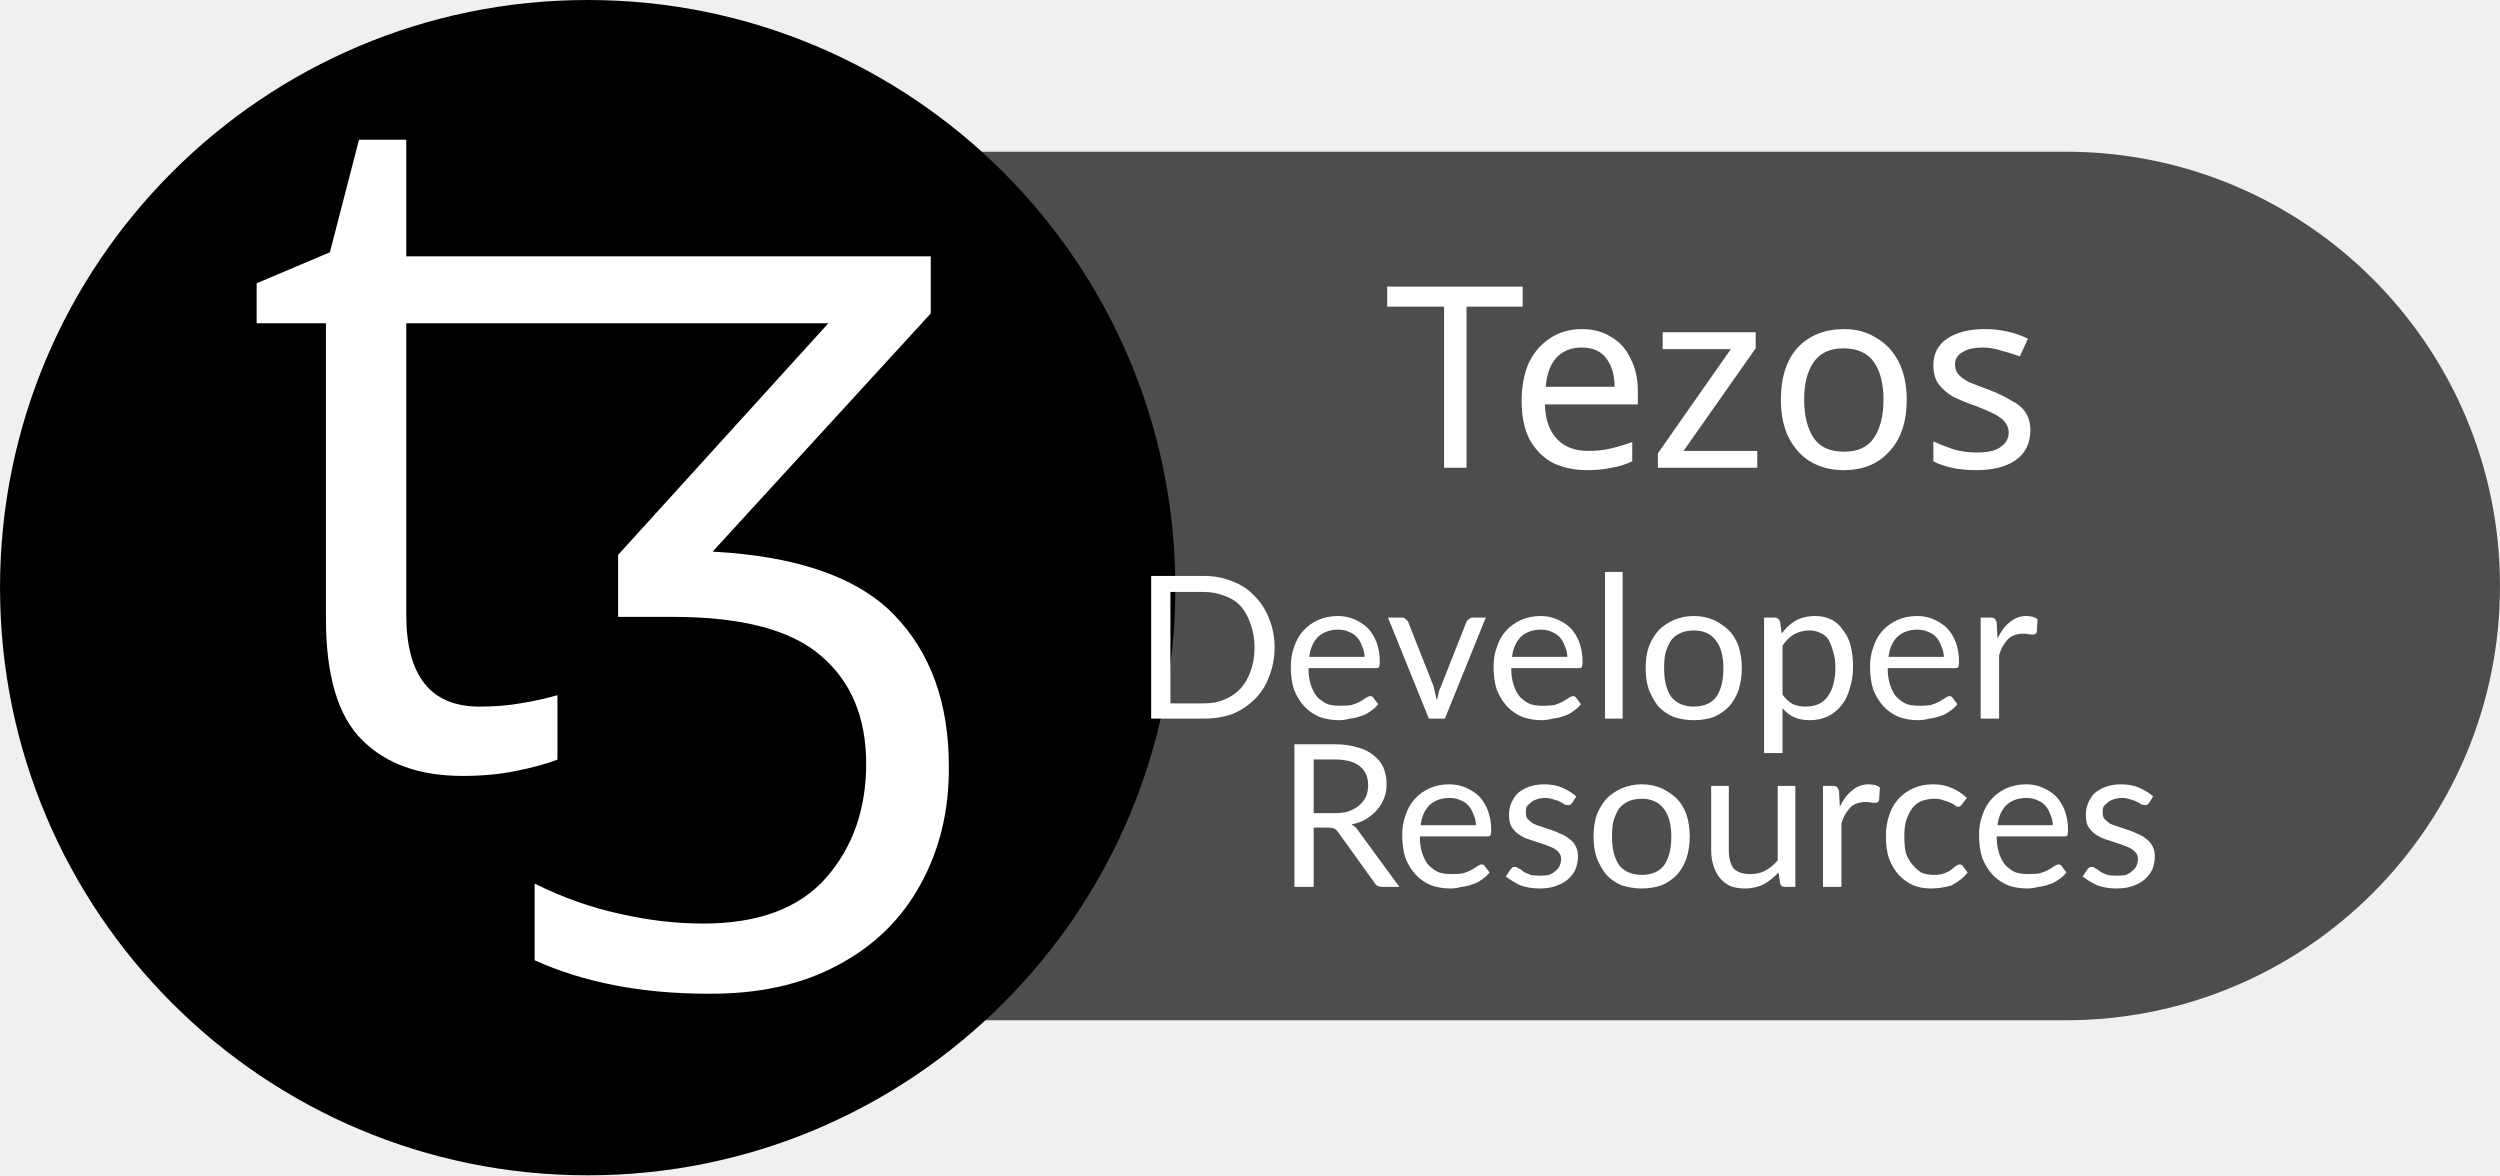
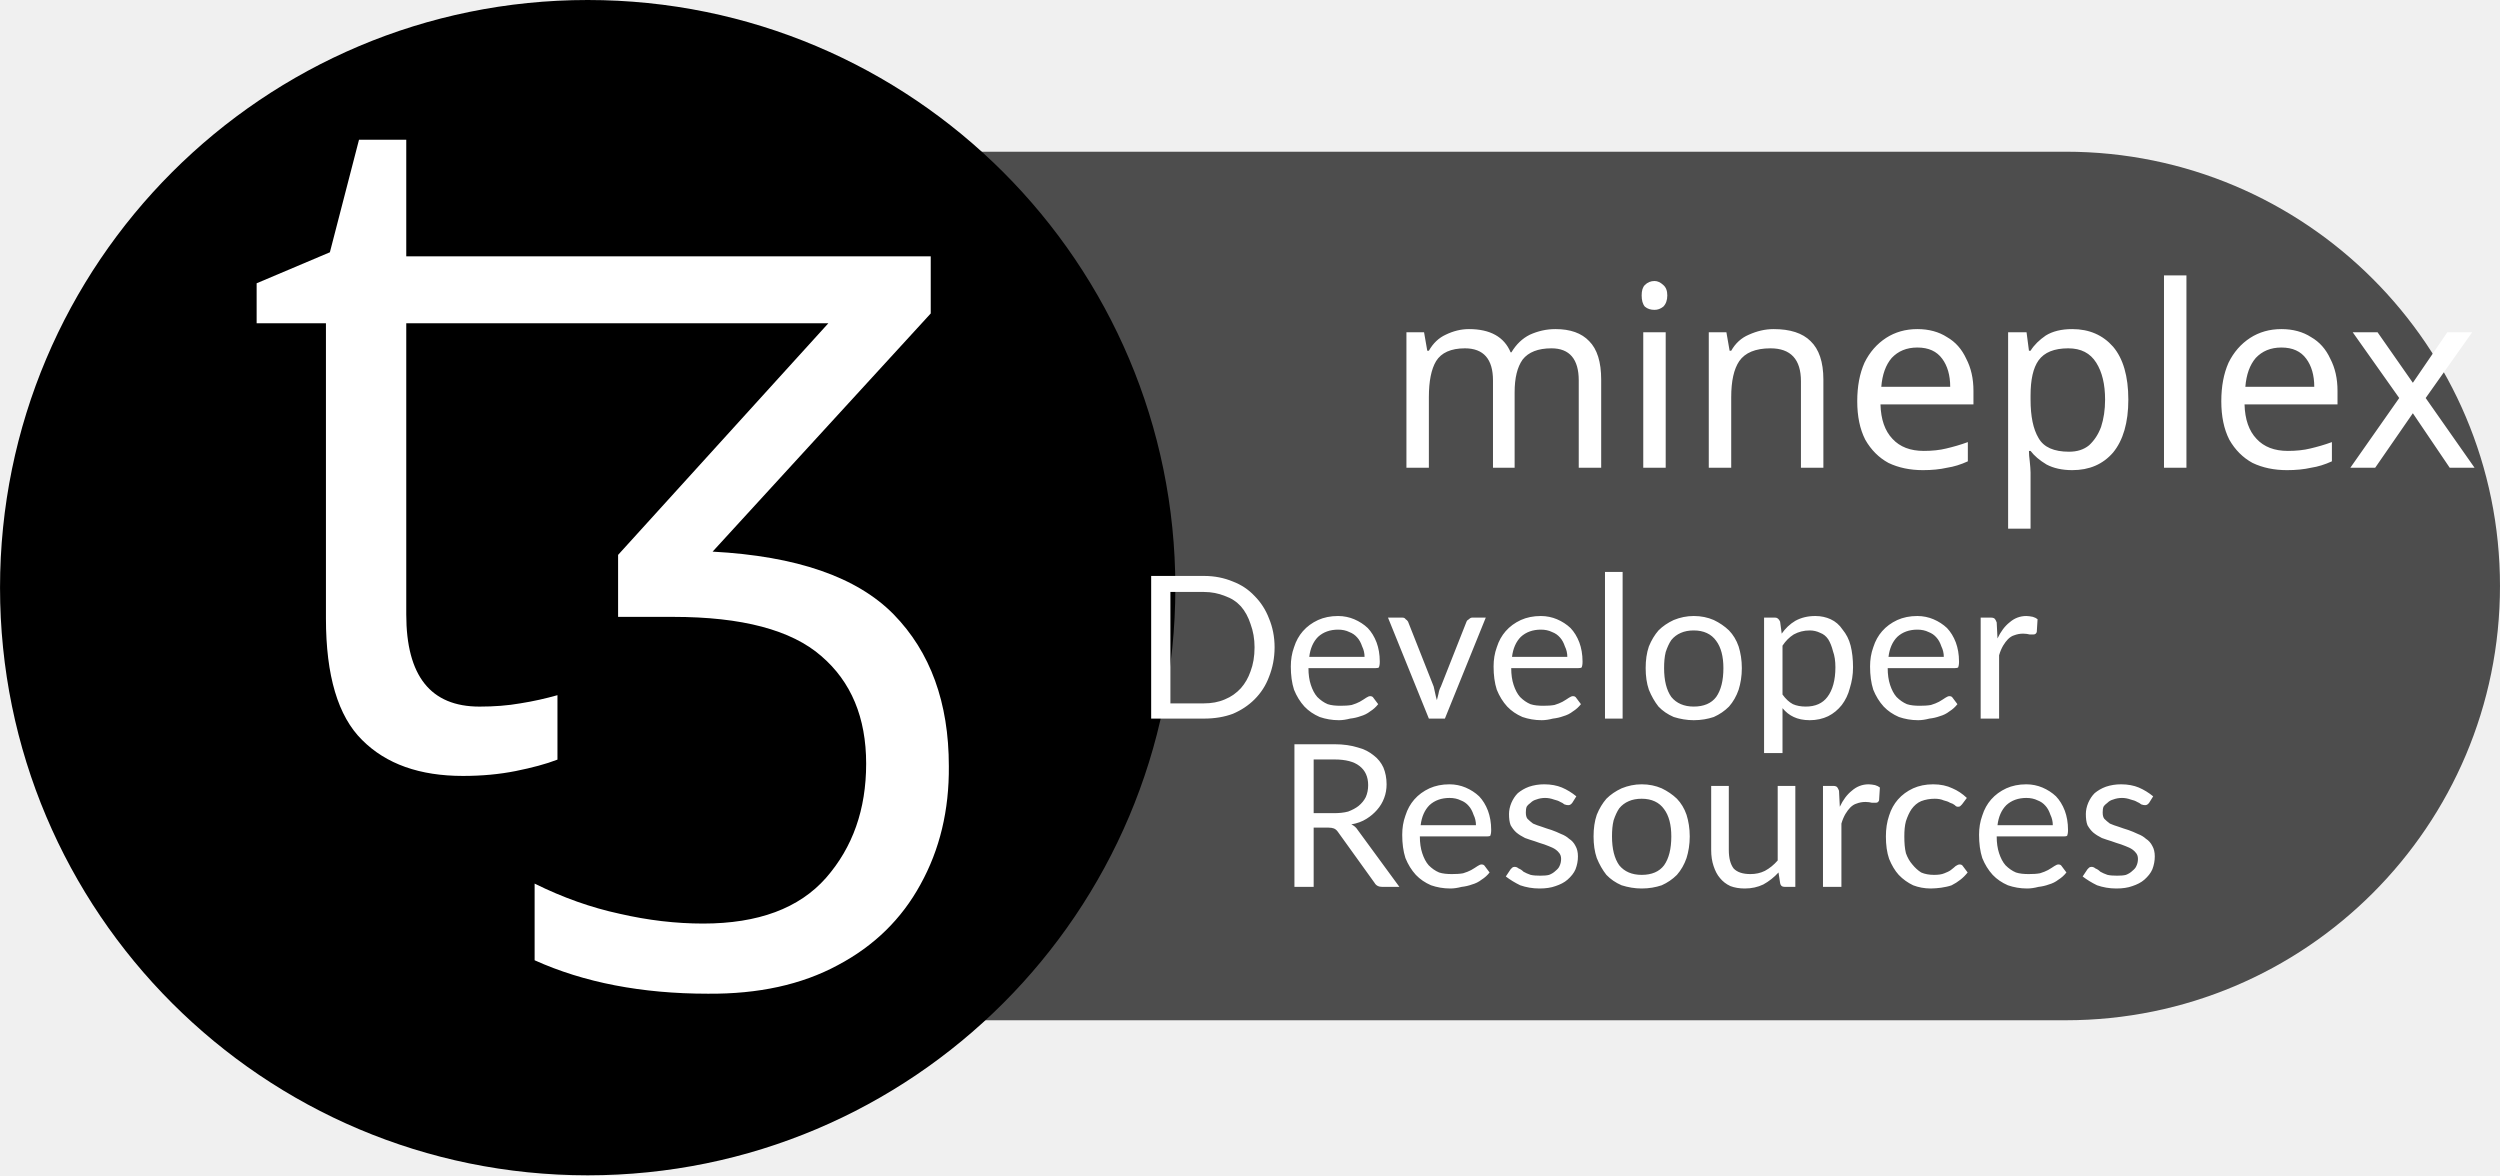
<svg xmlns="http://www.w3.org/2000/svg" width="48.74mm" height="22.915mm" viewBox="0 0 48.74 22.915" version="1.1" id="svg5074">
  <defs id="defs5068" />
  <g id="layer1" transform="translate(-58.40445,-81.16997)">
    <path style="opacity:1;fill:#4d4d4d;fill-opacity:1;stroke-width:1.225" d="m 61.072,-14.291 a 32,32 0 0 0 -32,32 32,32 0 0 0 32,32 h 1.213 94.752 1.213 a 32,32 0 0 0 32,-32 32,32 0 0 0 -32,-32 h -1.213 -94.752 z" transform="matrix(0.2645833,0,0,0.2645833,56.80728,87.9088)" id="path4516" />
    <circle style="opacity:1;fill:#000000;fill-opacity:1;stroke-width:0.359" id="path4529" cx="69.862" cy="92.627" r="11.457" />
    <text xml:space="preserve" style="font-style:normal;font-weight:normal;font-size:18.164px;line-height:1.25;font-family:sans-serif;letter-spacing:0px;word-spacing:0px;fill:#ffffff;fill-opacity:1;stroke:none;stroke-width:0.454" x="64.234" y="94.434" id="text5621" transform="scale(0.9825914,1.017717)">
      <tspan id="tspan5619" x="64.234" y="94.434" style="font-style:normal;font-variant:normal;font-weight:normal;font-stretch:normal;font-family:Code2000;-inkscape-font-specification:Code2000;fill:#ffffff;stroke-width:0.454">ꜩ</tspan>
    </text>
    <text xml:space="preserve" style="font-style:normal;font-weight:normal;font-size:10.583px;line-height:1.25;font-family:sans-serif;letter-spacing:0px;word-spacing:0px;fill:#000000;fill-opacity:1;stroke:none;stroke-width:0.265" x="84.778" y="86.395" id="text5633">
      <tspan x="84.778" y="95.759" style="font-style:normal;font-variant:normal;font-weight:normal;font-stretch:normal;font-size:3.881px;line-height:0;font-family:sans-serif;-inkscape-font-specification:sans-serif;stroke-width:0.265" id="tspan5650" />
    </text>
    <text xml:space="preserve" style="font-style:normal;font-weight:normal;font-size:3.881px;line-height:1.25;font-family:sans-serif;text-align:center;letter-spacing:0px;word-spacing:0px;text-anchor:middle;fill:#ffffff;fill-opacity:1;stroke:none;stroke-width:0.265" x="91.852" y="95.183" id="text5660">
      <tspan x="91.852" y="95.183" style="font-style:normal;font-variant:normal;font-weight:normal;font-stretch:normal;line-height:0;font-family:Lato;-inkscape-font-specification:Lato;text-align:center;text-anchor:middle;fill:#ffffff;stroke-width:0.265" id="tspan4521">Developer</tspan>
    </text>
    <text xml:space="preserve" style="font-style:normal;font-weight:normal;font-size:3.881px;line-height:1.25;font-family:sans-serif;letter-spacing:0px;word-spacing:0px;fill:#000000;fill-opacity:1;stroke:none;stroke-width:0.265" x="83.283" y="98.462" id="text4535">
      <tspan id="tspan4533" x="83.283" y="98.462" style="font-style:normal;font-variant:normal;font-weight:normal;font-stretch:normal;font-family:Lato;-inkscape-font-specification:Lato;fill:#ffffff;stroke-width:0.265">Resources</tspan>
    </text>
    <text xml:space="preserve" style="font-style:normal;font-weight:normal;font-size:3.881px;line-height:1.25;font-family:sans-serif;letter-spacing:0px;word-spacing:0px;fill:#000000;fill-opacity:1;stroke:none;stroke-width:0.265" x="85.402" y="90.289" id="text4541">
-       <tspan id="tspan4539" x="85.402" y="90.289" style="font-style:normal;font-variant:normal;font-weight:normal;font-stretch:normal;font-size:4.939px;font-family:'Roboto Slab';-inkscape-font-specification:'Roboto Slab';fill:#ffffff;stroke-width:0.265">Tezos</tspan>
+       <tspan id="tspan4539" x="85.402" y="90.289" style="font-style:normal;font-variant:normal;font-weight:normal;font-stretch:normal;font-size:4.939px;font-family:'Roboto Slab';-inkscape-font-specification:'Roboto Slab';fill:#ffffff;stroke-width:0.265">mineplex</tspan>
    </text>
  </g>
</svg>
